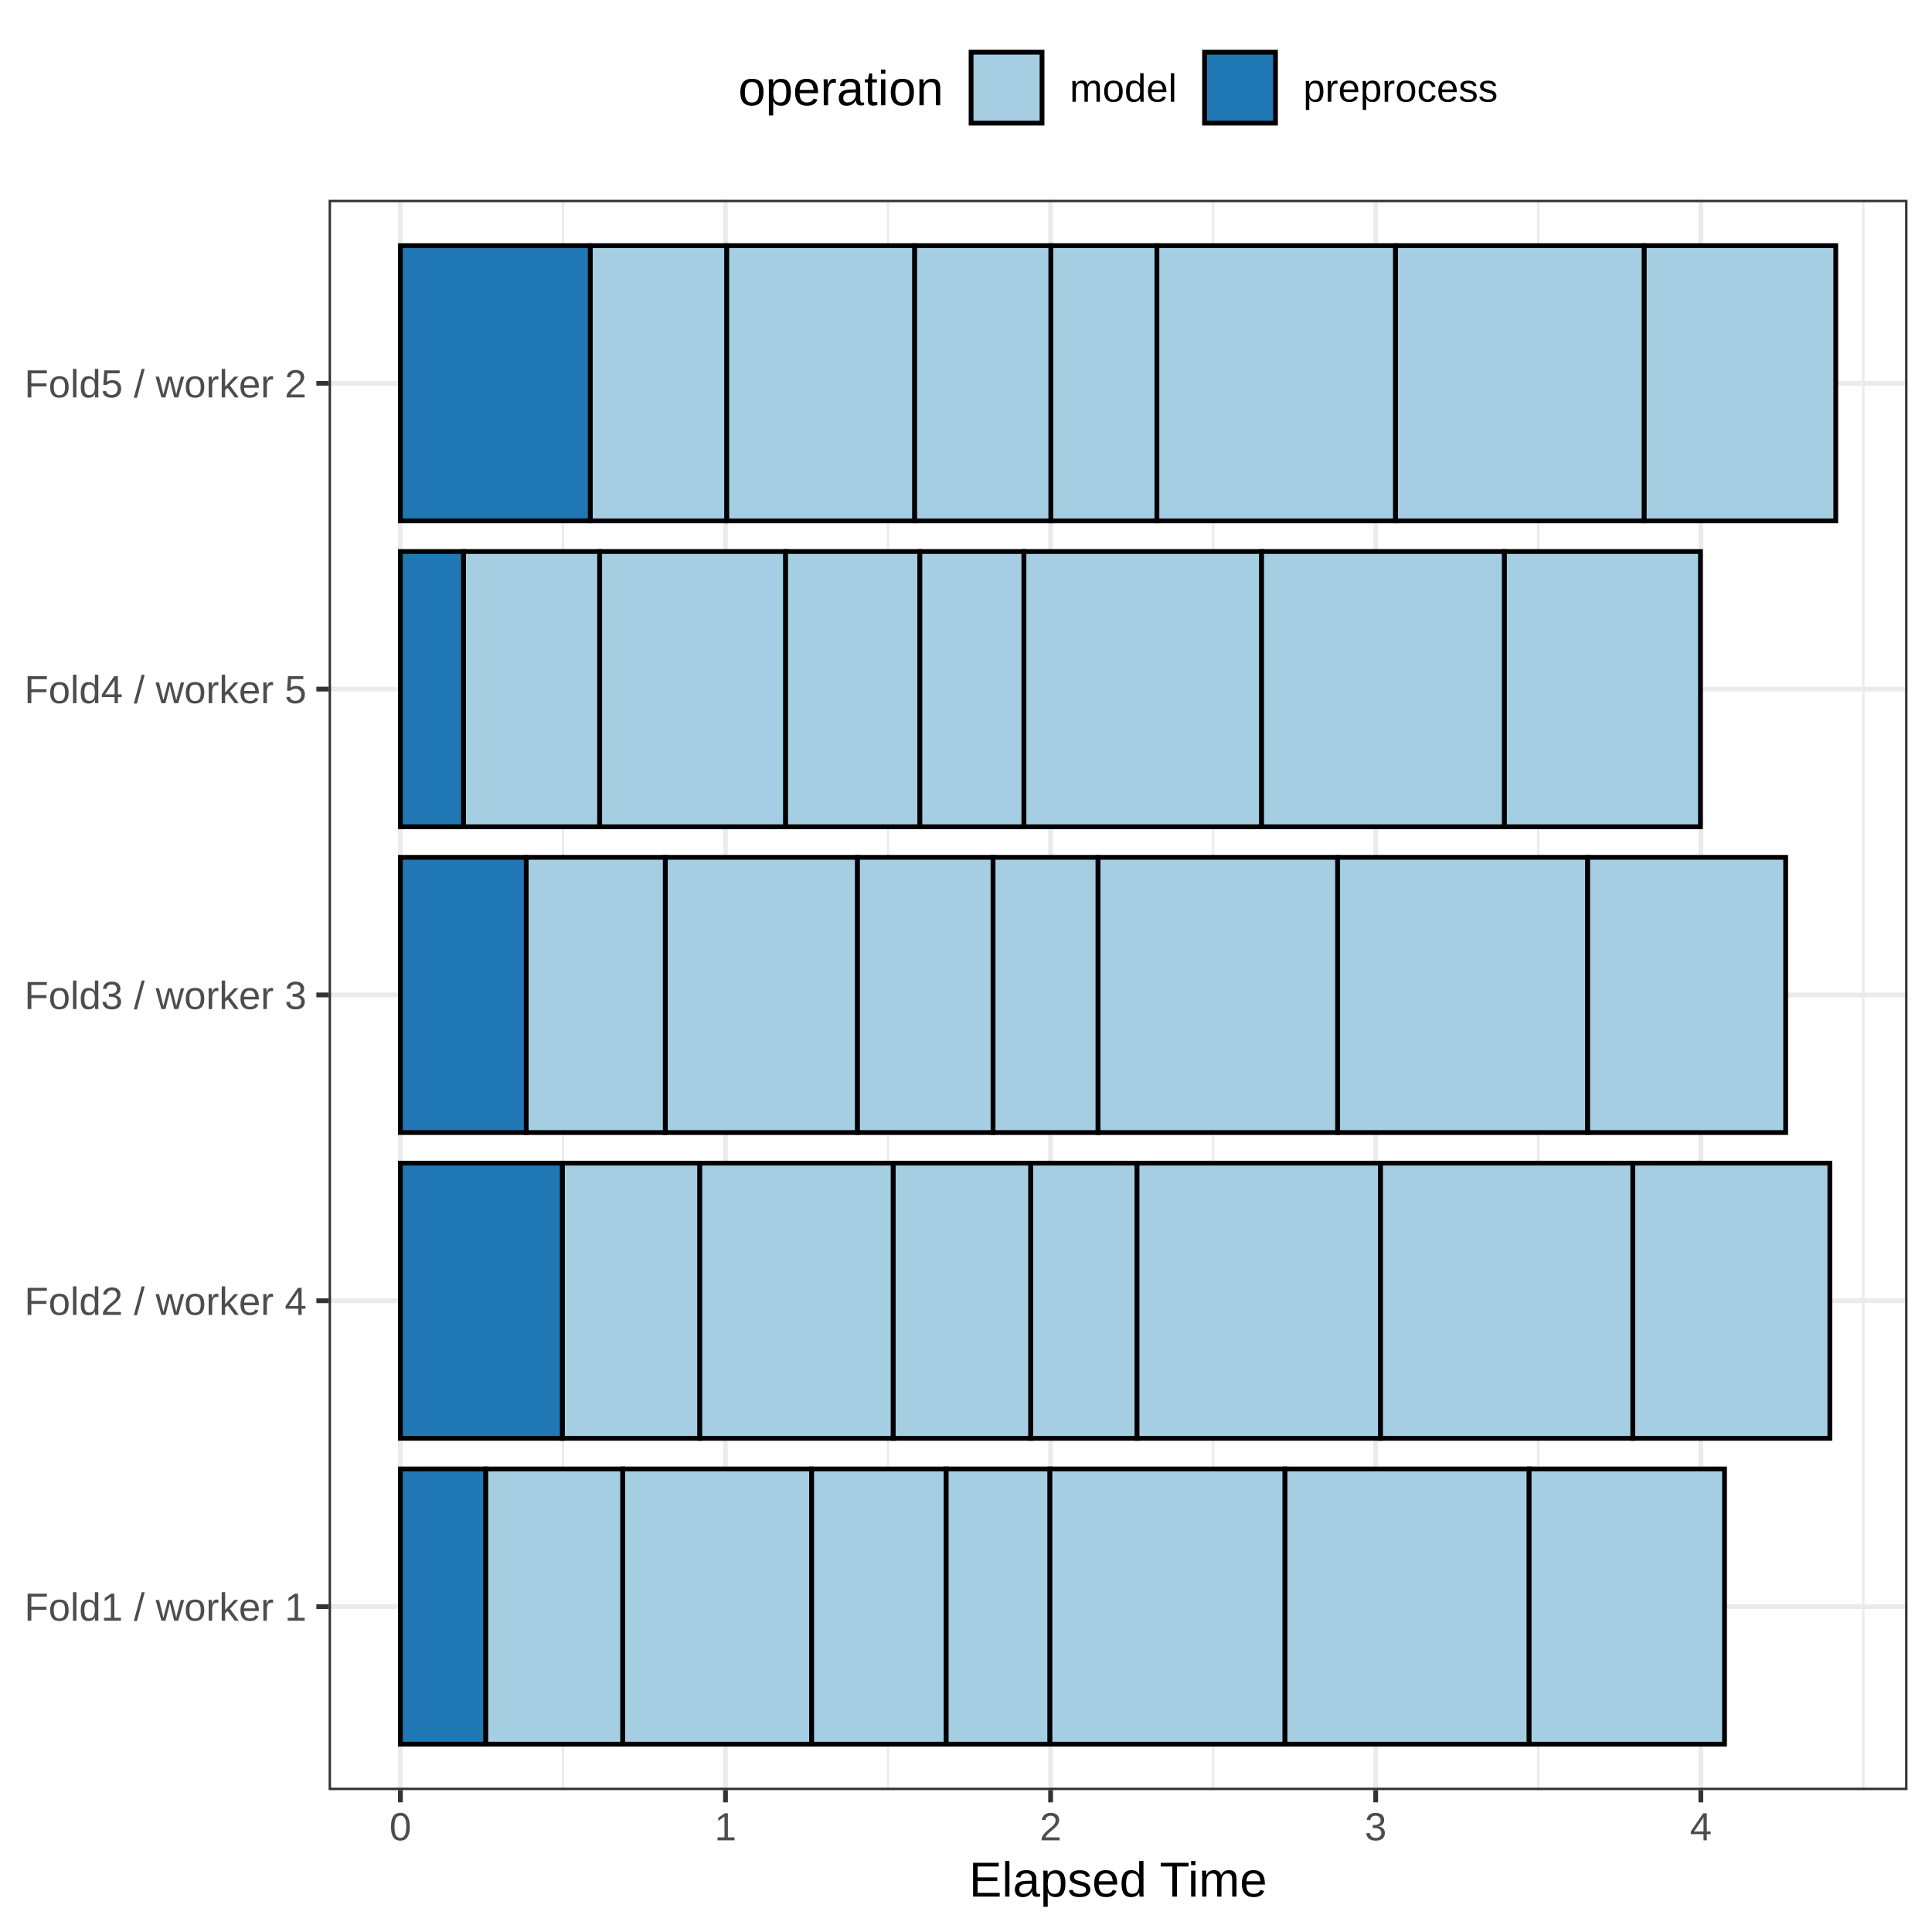
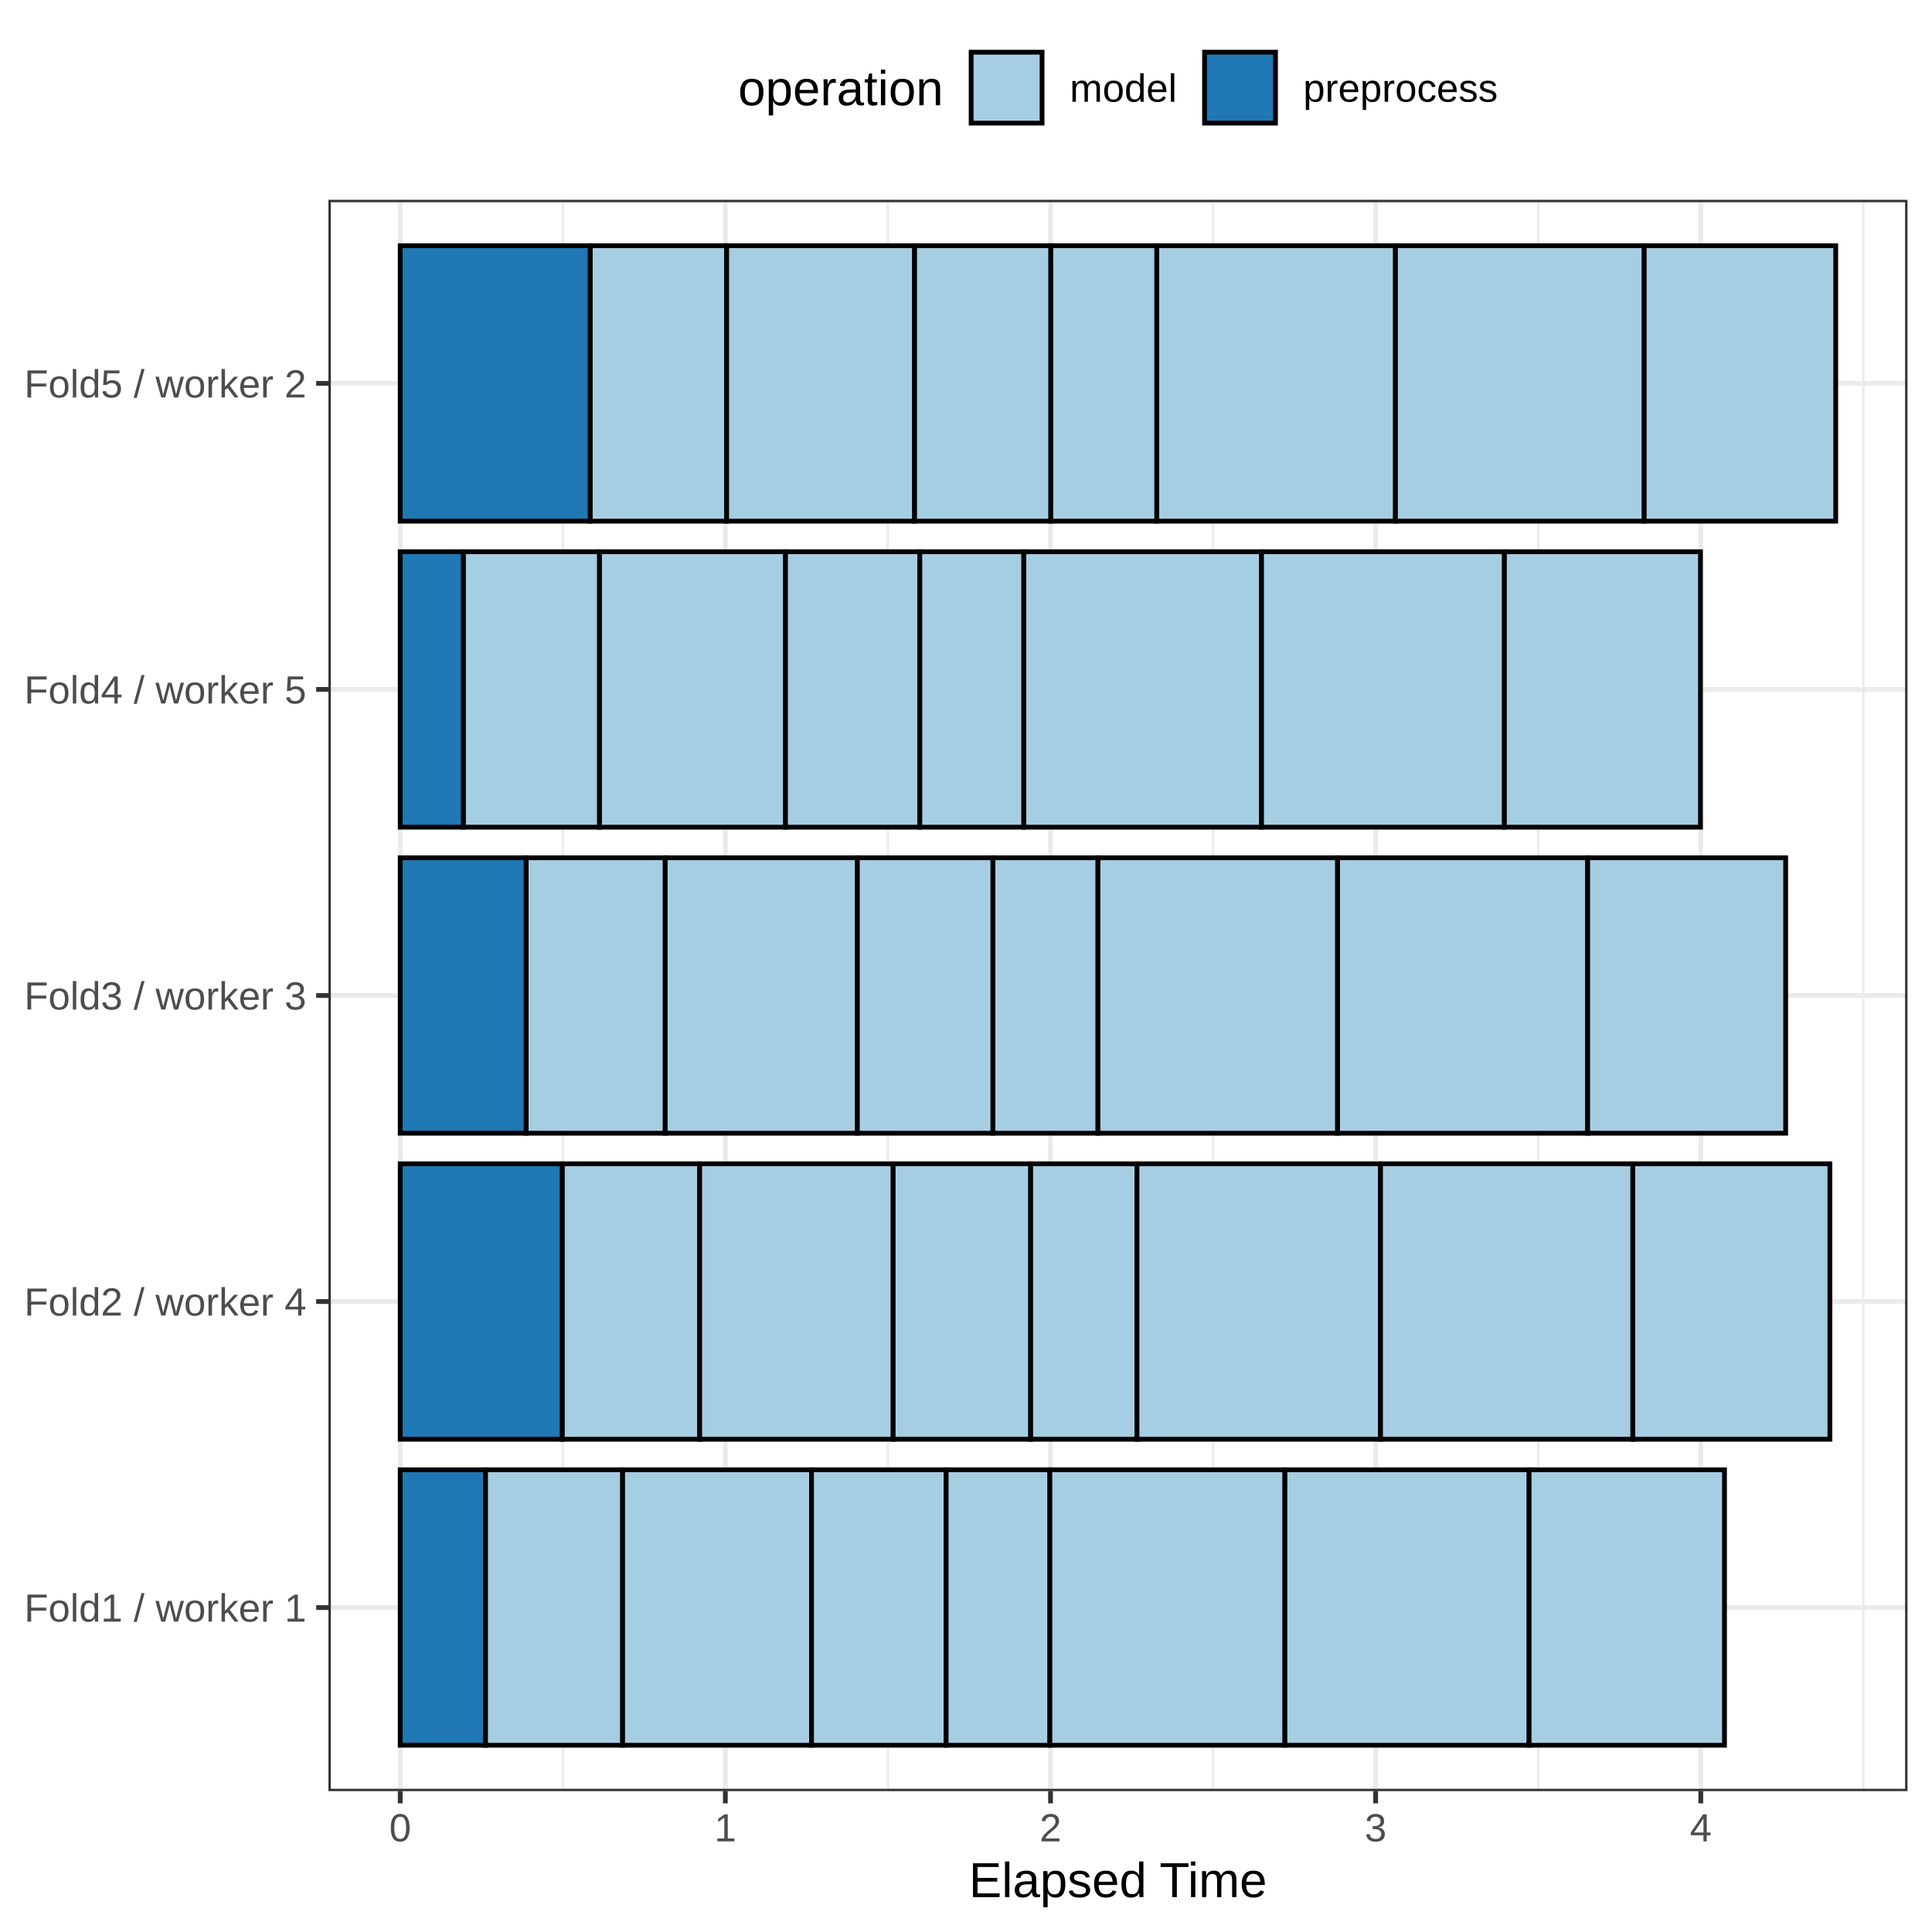
- <svg xmlns="http://www.w3.org/2000/svg" class="svglite" width="432.00pt" height="432.00pt" viewBox="0 0 432.00 432.00">
-   <defs>
-     <style type="text/css">
+ <svg xmlns="http://www.w3.org/2000/svg" width="432.00pt" height="432.00pt" viewBox="0 0 432.00 432.00">
+   <g class="svglite">
+     <defs>
+       <style type="text/css">
    .svglite line, .svglite polyline, .svglite polygon, .svglite path, .svglite rect, .svglite circle {
      fill: none;
      stroke: #000000;
      stroke-linecap: round;
      stroke-linejoin: round;
      stroke-miterlimit: 10.00;
    }
    .svglite text {
      white-space: pre;
    }
+     .svglite g.glyphgroup path {
+       fill: inherit;
+       stroke: none;
+     }
  </style>
-   </defs>
-   <rect width="100%" height="100%" style="stroke: none; fill: none;" />
-   <defs>
-     <clipPath id="cpMC4wMHw0MzIuMDB8MC4wMHw0MzIuMDA=">
-       <rect x="0.00" y="0.00" width="432.00" height="432.00" />
-     </clipPath>
-   </defs>
-   <g clip-path="url(#cpMC4wMHw0MzIuMDB8MC4wMHw0MzIuMDA=)">
-     <rect x="0" y="0.00" width="432.00" height="432.00" style="stroke-width: 1.07; stroke: #FFFFFF; fill: #FFFFFF;" />
-   </g>
-   <defs>
-     <clipPath id="cpNzMuNDh8NDI2LjUyfDQ0LjY4fDQwMC4yNw==">
-       <rect x="73.48" y="44.68" width="353.04" height="355.59" />
-     </clipPath>
-   </defs>
-   <g clip-path="url(#cpNzMuNDh8NDI2LjUyfDQ0LjY4fDQwMC4yNw==)">
-     <rect x="73.48" y="44.68" width="353.04" height="355.59" style="stroke-width: 1.07; stroke: none; fill: #FFFFFF;" />
-     <polyline points="125.88,400.27 125.88,44.68 " style="stroke-width: 0.53; stroke: #EBEBEB; stroke-linecap: butt;" />
-     <polyline points="198.57,400.27 198.57,44.68 " style="stroke-width: 0.53; stroke: #EBEBEB; stroke-linecap: butt;" />
-     <polyline points="271.26,400.27 271.26,44.68 " style="stroke-width: 0.53; stroke: #EBEBEB; stroke-linecap: butt;" />
-     <polyline points="343.96,400.27 343.96,44.68 " style="stroke-width: 0.53; stroke: #EBEBEB; stroke-linecap: butt;" />
-     <polyline points="416.65,400.27 416.65,44.68 " style="stroke-width: 0.53; stroke: #EBEBEB; stroke-linecap: butt;" />
-     <polyline points="73.48,359.24 426.52,359.24 " style="stroke-width: 1.07; stroke: #EBEBEB; stroke-linecap: butt;" />
-     <polyline points="73.48,290.85 426.52,290.85 " style="stroke-width: 1.07; stroke: #EBEBEB; stroke-linecap: butt;" />
-     <polyline points="73.48,222.47 426.52,222.47 " style="stroke-width: 1.07; stroke: #EBEBEB; stroke-linecap: butt;" />
-     <polyline points="73.48,154.09 426.52,154.09 " style="stroke-width: 1.07; stroke: #EBEBEB; stroke-linecap: butt;" />
-     <polyline points="73.48,85.71 426.52,85.71 " style="stroke-width: 1.07; stroke: #EBEBEB; stroke-linecap: butt;" />
-     <polyline points="89.53,400.27 89.53,44.68 " style="stroke-width: 1.07; stroke: #EBEBEB; stroke-linecap: butt;" />
-     <polyline points="162.22,400.27 162.22,44.68 " style="stroke-width: 1.07; stroke: #EBEBEB; stroke-linecap: butt;" />
-     <polyline points="234.92,400.27 234.92,44.68 " style="stroke-width: 1.07; stroke: #EBEBEB; stroke-linecap: butt;" />
-     <polyline points="307.61,400.27 307.61,44.68 " style="stroke-width: 1.07; stroke: #EBEBEB; stroke-linecap: butt;" />
-     <polyline points="380.31,400.27 380.31,44.68 " style="stroke-width: 1.07; stroke: #EBEBEB; stroke-linecap: butt;" />
-     <rect x="108.58" y="328.46" width="30.68" height="61.54" style="stroke-width: 1.07; stroke-linecap: butt; stroke-linejoin: miter; fill: #A6CEE3;" />
-     <rect x="139.25" y="328.46" width="42.24" height="61.54" style="stroke-width: 1.07; stroke-linecap: butt; stroke-linejoin: miter; fill: #A6CEE3;" />
-     <rect x="181.49" y="328.46" width="30.10" height="61.54" style="stroke-width: 1.07; stroke-linecap: butt; stroke-linejoin: miter; fill: #A6CEE3;" />
-     <rect x="211.58" y="328.46" width="23.19" height="61.54" style="stroke-width: 1.07; stroke-linecap: butt; stroke-linejoin: miter; fill: #A6CEE3;" />
-     <rect x="234.77" y="328.46" width="52.56" height="61.54" style="stroke-width: 1.07; stroke-linecap: butt; stroke-linejoin: miter; fill: #A6CEE3;" />
-     <rect x="287.33" y="328.46" width="54.59" height="61.54" style="stroke-width: 1.07; stroke-linecap: butt; stroke-linejoin: miter; fill: #A6CEE3;" />
-     <rect x="341.92" y="328.46" width="43.69" height="61.54" style="stroke-width: 1.07; stroke-linecap: butt; stroke-linejoin: miter; fill: #A6CEE3;" />
-     <rect x="89.53" y="328.46" width="19.05" height="61.54" style="stroke-width: 1.07; stroke-linecap: butt; stroke-linejoin: miter; fill: #1F78B4;" />
-     <rect x="131.98" y="54.93" width="30.53" height="61.54" style="stroke-width: 1.07; stroke-linecap: butt; stroke-linejoin: miter; fill: #A6CEE3;" />
-     <rect x="162.51" y="54.93" width="42.02" height="61.54" style="stroke-width: 1.07; stroke-linecap: butt; stroke-linejoin: miter; fill: #A6CEE3;" />
-     <rect x="204.53" y="54.93" width="30.46" height="61.54" style="stroke-width: 1.07; stroke-linecap: butt; stroke-linejoin: miter; fill: #A6CEE3;" />
-     <rect x="234.99" y="54.93" width="23.70" height="61.54" style="stroke-width: 1.07; stroke-linecap: butt; stroke-linejoin: miter; fill: #A6CEE3;" />
-     <rect x="258.69" y="54.93" width="53.36" height="61.54" style="stroke-width: 1.07; stroke-linecap: butt; stroke-linejoin: miter; fill: #A6CEE3;" />
-     <rect x="312.05" y="54.93" width="55.61" height="61.54" style="stroke-width: 1.07; stroke-linecap: butt; stroke-linejoin: miter; fill: #A6CEE3;" />
-     <rect x="367.66" y="54.93" width="42.82" height="61.54" style="stroke-width: 1.07; stroke-linecap: butt; stroke-linejoin: miter; fill: #A6CEE3;" />
-     <rect x="89.53" y="54.93" width="42.45" height="61.54" style="stroke-width: 1.07; stroke-linecap: butt; stroke-linejoin: miter; fill: #1F78B4;" />
-     <rect x="117.66" y="191.70" width="31.11" height="61.54" style="stroke-width: 1.07; stroke-linecap: butt; stroke-linejoin: miter; fill: #A6CEE3;" />
-     <rect x="148.78" y="191.70" width="42.96" height="61.54" style="stroke-width: 1.07; stroke-linecap: butt; stroke-linejoin: miter; fill: #A6CEE3;" />
-     <rect x="191.74" y="191.70" width="30.31" height="61.54" style="stroke-width: 1.07; stroke-linecap: butt; stroke-linejoin: miter; fill: #A6CEE3;" />
-     <rect x="222.05" y="191.70" width="23.48" height="61.54" style="stroke-width: 1.07; stroke-linecap: butt; stroke-linejoin: miter; fill: #A6CEE3;" />
-     <rect x="245.53" y="191.70" width="53.58" height="61.54" style="stroke-width: 1.07; stroke-linecap: butt; stroke-linejoin: miter; fill: #A6CEE3;" />
-     <rect x="299.11" y="191.70" width="55.90" height="61.54" style="stroke-width: 1.07; stroke-linecap: butt; stroke-linejoin: miter; fill: #A6CEE3;" />
-     <rect x="355.01" y="191.70" width="44.27" height="61.54" style="stroke-width: 1.07; stroke-linecap: butt; stroke-linejoin: miter; fill: #A6CEE3;" />
-     <rect x="89.53" y="191.70" width="28.13" height="61.54" style="stroke-width: 1.07; stroke-linecap: butt; stroke-linejoin: miter; fill: #1F78B4;" />
-     <rect x="125.73" y="260.08" width="30.75" height="61.54" style="stroke-width: 1.07; stroke-linecap: butt; stroke-linejoin: miter; fill: #A6CEE3;" />
-     <rect x="156.48" y="260.08" width="43.25" height="61.54" style="stroke-width: 1.07; stroke-linecap: butt; stroke-linejoin: miter; fill: #A6CEE3;" />
-     <rect x="199.73" y="260.08" width="30.75" height="61.54" style="stroke-width: 1.07; stroke-linecap: butt; stroke-linejoin: miter; fill: #A6CEE3;" />
-     <rect x="230.48" y="260.08" width="23.77" height="61.54" style="stroke-width: 1.07; stroke-linecap: butt; stroke-linejoin: miter; fill: #A6CEE3;" />
-     <rect x="254.25" y="260.08" width="54.45" height="61.54" style="stroke-width: 1.07; stroke-linecap: butt; stroke-linejoin: miter; fill: #A6CEE3;" />
-     <rect x="308.70" y="260.08" width="56.41" height="61.54" style="stroke-width: 1.07; stroke-linecap: butt; stroke-linejoin: miter; fill: #A6CEE3;" />
-     <rect x="365.11" y="260.08" width="44.05" height="61.54" style="stroke-width: 1.07; stroke-linecap: butt; stroke-linejoin: miter; fill: #A6CEE3;" />
-     <rect x="89.53" y="260.08" width="36.20" height="61.54" style="stroke-width: 1.07; stroke-linecap: butt; stroke-linejoin: miter; fill: #1F78B4;" />
-     <rect x="103.63" y="123.32" width="30.46" height="61.54" style="stroke-width: 1.07; stroke-linecap: butt; stroke-linejoin: miter; fill: #A6CEE3;" />
-     <rect x="134.09" y="123.32" width="41.58" height="61.54" style="stroke-width: 1.07; stroke-linecap: butt; stroke-linejoin: miter; fill: #A6CEE3;" />
-     <rect x="175.67" y="123.32" width="30.02" height="61.54" style="stroke-width: 1.07; stroke-linecap: butt; stroke-linejoin: miter; fill: #A6CEE3;" />
-     <rect x="205.69" y="123.32" width="23.26" height="61.54" style="stroke-width: 1.07; stroke-linecap: butt; stroke-linejoin: miter; fill: #A6CEE3;" />
-     <rect x="228.96" y="123.32" width="53.14" height="61.54" style="stroke-width: 1.07; stroke-linecap: butt; stroke-linejoin: miter; fill: #A6CEE3;" />
-     <rect x="282.10" y="123.32" width="54.30" height="61.54" style="stroke-width: 1.07; stroke-linecap: butt; stroke-linejoin: miter; fill: #A6CEE3;" />
-     <rect x="336.40" y="123.32" width="43.83" height="61.54" style="stroke-width: 1.07; stroke-linecap: butt; stroke-linejoin: miter; fill: #A6CEE3;" />
-     <rect x="89.53" y="123.32" width="14.10" height="61.54" style="stroke-width: 1.07; stroke-linecap: butt; stroke-linejoin: miter; fill: #1F78B4;" />
-     <rect x="73.48" y="44.68" width="353.04" height="355.59" style="stroke-width: 1.07; stroke: #333333;" />
-   </g>
-   <g clip-path="url(#cpMC4wMHw0MzIuMDB8MC4wMHw0MzIuMDA=)">
-     <text x="68.55" y="362.39" text-anchor="end" style="font-size: 8.80px;fill: #4D4D4D; font-family: &quot;Arial&quot;;" textLength="63.07px" lengthAdjust="spacingAndGlyphs">Fold1 / worker 1</text>
-     <text x="68.55" y="294.01" text-anchor="end" style="font-size: 8.80px;fill: #4D4D4D; font-family: &quot;Arial&quot;;" textLength="63.07px" lengthAdjust="spacingAndGlyphs">Fold2 / worker 4</text>
-     <text x="68.55" y="225.63" text-anchor="end" style="font-size: 8.80px;fill: #4D4D4D; font-family: &quot;Arial&quot;;" textLength="63.07px" lengthAdjust="spacingAndGlyphs">Fold3 / worker 3</text>
-     <text x="68.55" y="157.24" text-anchor="end" style="font-size: 8.80px;fill: #4D4D4D; font-family: &quot;Arial&quot;;" textLength="63.07px" lengthAdjust="spacingAndGlyphs">Fold4 / worker 5</text>
-     <text x="68.55" y="88.86" text-anchor="end" style="font-size: 8.80px;fill: #4D4D4D; font-family: &quot;Arial&quot;;" textLength="63.07px" lengthAdjust="spacingAndGlyphs">Fold5 / worker 2</text>
-     <polyline points="70.74,359.24 73.48,359.24 " style="stroke-width: 1.07; stroke: #333333; stroke-linecap: butt;" />
-     <polyline points="70.74,290.85 73.48,290.85 " style="stroke-width: 1.07; stroke: #333333; stroke-linecap: butt;" />
-     <polyline points="70.74,222.47 73.48,222.47 " style="stroke-width: 1.07; stroke: #333333; stroke-linecap: butt;" />
-     <polyline points="70.74,154.09 73.48,154.09 " style="stroke-width: 1.07; stroke: #333333; stroke-linecap: butt;" />
-     <polyline points="70.74,85.71 73.48,85.71 " style="stroke-width: 1.07; stroke: #333333; stroke-linecap: butt;" />
-     <polyline points="89.53,403.01 89.53,400.27 " style="stroke-width: 1.07; stroke: #333333; stroke-linecap: butt;" />
-     <polyline points="162.22,403.01 162.22,400.27 " style="stroke-width: 1.07; stroke: #333333; stroke-linecap: butt;" />
-     <polyline points="234.92,403.01 234.92,400.27 " style="stroke-width: 1.07; stroke: #333333; stroke-linecap: butt;" />
-     <polyline points="307.61,403.01 307.61,400.27 " style="stroke-width: 1.07; stroke: #333333; stroke-linecap: butt;" />
-     <polyline points="380.31,403.01 380.31,400.27 " style="stroke-width: 1.07; stroke: #333333; stroke-linecap: butt;" />
-     <text x="89.53" y="411.50" text-anchor="middle" style="font-size: 8.80px;fill: #4D4D4D; font-family: &quot;Arial&quot;;" textLength="4.90px" lengthAdjust="spacingAndGlyphs">0</text>
-     <text x="162.22" y="411.50" text-anchor="middle" style="font-size: 8.80px;fill: #4D4D4D; font-family: &quot;Arial&quot;;" textLength="4.90px" lengthAdjust="spacingAndGlyphs">1</text>
-     <text x="234.92" y="411.50" text-anchor="middle" style="font-size: 8.80px;fill: #4D4D4D; font-family: &quot;Arial&quot;;" textLength="4.90px" lengthAdjust="spacingAndGlyphs">2</text>
-     <text x="307.61" y="411.50" text-anchor="middle" style="font-size: 8.80px;fill: #4D4D4D; font-family: &quot;Arial&quot;;" textLength="4.90px" lengthAdjust="spacingAndGlyphs">3</text>
-     <text x="380.31" y="411.50" text-anchor="middle" style="font-size: 8.80px;fill: #4D4D4D; font-family: &quot;Arial&quot;;" textLength="4.90px" lengthAdjust="spacingAndGlyphs">4</text>
-     <text x="250.00" y="424.09" text-anchor="middle" style="font-size: 11.00px; font-family: &quot;Arial&quot;;" textLength="67.26px" lengthAdjust="spacingAndGlyphs">Elapsed Time</text>
-     <rect x="159.59" y="5.48" width="180.82" height="28.24" style="stroke-width: 1.07; stroke: none; fill: #FFFFFF;" />
-     <text x="165.07" y="23.54" style="font-size: 11.00px; font-family: &quot;Arial&quot;;" textLength="45.88px" lengthAdjust="spacingAndGlyphs">operation</text>
-     <rect x="216.43" y="10.96" width="17.28" height="17.28" style="stroke-width: 1.07; stroke: none; fill: #FFFFFF;" />
-     <rect x="217.14" y="11.67" width="15.86" height="15.86" style="stroke-width: 1.07; stroke-linecap: butt; stroke-linejoin: miter; fill: #A6CEE3;" />
-     <rect x="268.64" y="10.96" width="17.28" height="17.28" style="stroke-width: 1.07; stroke: none; fill: #FFFFFF;" />
-     <rect x="269.34" y="11.67" width="15.86" height="15.86" style="stroke-width: 1.07; stroke-linecap: butt; stroke-linejoin: miter; fill: #1F78B4;" />
-     <text x="239.19" y="22.75" style="font-size: 8.80px; font-family: &quot;Arial&quot;;" textLength="23.97px" lengthAdjust="spacingAndGlyphs">model</text>
-     <text x="291.40" y="22.75" style="font-size: 8.80px; font-family: &quot;Arial&quot;;" textLength="43.54px" lengthAdjust="spacingAndGlyphs">preprocess</text>
+     </defs>
+     <rect width="100%" height="100%" style="stroke: none; fill: none;" />
+     <defs>
+       <clipPath id="cpMC4wMHw0MzIuMDB8MC4wMHw0MzIuMDA=">
+         <rect x="0.00" y="0.00" width="432.00" height="432.00" />
+       </clipPath>
+     </defs>
+     <g clip-path="url(#cpMC4wMHw0MzIuMDB8MC4wMHw0MzIuMDA=)">
+       <rect x="0.00" y="0.00" width="432.00" height="432.00" style="stroke-width: 1.07; stroke: #FFFFFF; fill: #FFFFFF;" />
+     </g>
+     <defs>
+       <clipPath id="cpNzMuNDR8NDI2LjUyfDQ0LjY4fDQwMC41MA==">
+         <rect x="73.44" y="44.68" width="353.08" height="355.83" />
+       </clipPath>
+     </defs>
+     <g clip-path="url(#cpNzMuNDR8NDI2LjUyfDQ0LjY4fDQwMC41MA==)">
+       <rect x="73.44" y="44.68" width="353.08" height="355.83" style="stroke-width: 1.07; stroke: none; fill: #FFFFFF;" />
+       <polyline points="125.84,400.50 125.84,44.68 " style="stroke-width: 0.53; stroke: #EBEBEB; stroke-linecap: butt;" />
+       <polyline points="198.54,400.50 198.54,44.68 " style="stroke-width: 0.53; stroke: #EBEBEB; stroke-linecap: butt;" />
+       <polyline points="271.25,400.50 271.25,44.68 " style="stroke-width: 0.53; stroke: #EBEBEB; stroke-linecap: butt;" />
+       <polyline points="343.95,400.50 343.95,44.68 " style="stroke-width: 0.53; stroke: #EBEBEB; stroke-linecap: butt;" />
+       <polyline points="416.65,400.50 416.65,44.68 " style="stroke-width: 0.53; stroke: #EBEBEB; stroke-linecap: butt;" />
+       <polyline points="73.44,359.45 426.52,359.45 " style="stroke-width: 1.07; stroke: #EBEBEB; stroke-linecap: butt;" />
+       <polyline points="73.44,291.02 426.52,291.02 " style="stroke-width: 1.07; stroke: #EBEBEB; stroke-linecap: butt;" />
+       <polyline points="73.44,222.59 426.52,222.59 " style="stroke-width: 1.07; stroke: #EBEBEB; stroke-linecap: butt;" />
+       <polyline points="73.44,154.16 426.52,154.16 " style="stroke-width: 1.07; stroke: #EBEBEB; stroke-linecap: butt;" />
+       <polyline points="73.44,85.73 426.52,85.73 " style="stroke-width: 1.07; stroke: #EBEBEB; stroke-linecap: butt;" />
+       <polyline points="89.49,400.50 89.49,44.68 " style="stroke-width: 1.07; stroke: #EBEBEB; stroke-linecap: butt;" />
+       <polyline points="162.19,400.50 162.19,44.68 " style="stroke-width: 1.07; stroke: #EBEBEB; stroke-linecap: butt;" />
+       <polyline points="234.90,400.50 234.90,44.68 " style="stroke-width: 1.07; stroke: #EBEBEB; stroke-linecap: butt;" />
+       <polyline points="307.60,400.50 307.60,44.68 " style="stroke-width: 1.07; stroke: #EBEBEB; stroke-linecap: butt;" />
+       <polyline points="380.30,400.50 380.30,44.68 " style="stroke-width: 1.07; stroke: #EBEBEB; stroke-linecap: butt;" />
+       <rect x="108.54" y="328.65" width="30.68" height="61.59" style="stroke-width: 1.07; stroke-linecap: butt; stroke-linejoin: miter; fill: #A6CEE3;" />
+       <rect x="139.22" y="328.65" width="42.24" height="61.59" style="stroke-width: 1.07; stroke-linecap: butt; stroke-linejoin: miter; fill: #A6CEE3;" />
+       <rect x="181.46" y="328.65" width="30.10" height="61.59" style="stroke-width: 1.07; stroke-linecap: butt; stroke-linejoin: miter; fill: #A6CEE3;" />
+       <rect x="211.56" y="328.65" width="23.19" height="61.59" style="stroke-width: 1.07; stroke-linecap: butt; stroke-linejoin: miter; fill: #A6CEE3;" />
+       <rect x="234.75" y="328.65" width="52.56" height="61.59" style="stroke-width: 1.07; stroke-linecap: butt; stroke-linejoin: miter; fill: #A6CEE3;" />
+       <rect x="287.31" y="328.65" width="54.60" height="61.59" style="stroke-width: 1.07; stroke-linecap: butt; stroke-linejoin: miter; fill: #A6CEE3;" />
+       <rect x="341.91" y="328.65" width="43.69" height="61.59" style="stroke-width: 1.07; stroke-linecap: butt; stroke-linejoin: miter; fill: #A6CEE3;" />
+       <rect x="89.49" y="328.65" width="19.05" height="61.59" style="stroke-width: 1.07; stroke-linecap: butt; stroke-linejoin: miter; fill: #1F78B4;" />
+       <rect x="131.95" y="54.94" width="30.53" height="61.59" style="stroke-width: 1.07; stroke-linecap: butt; stroke-linejoin: miter; fill: #A6CEE3;" />
+       <rect x="162.48" y="54.94" width="42.02" height="61.59" style="stroke-width: 1.07; stroke-linecap: butt; stroke-linejoin: miter; fill: #A6CEE3;" />
+       <rect x="204.51" y="54.94" width="30.46" height="61.59" style="stroke-width: 1.07; stroke-linecap: butt; stroke-linejoin: miter; fill: #A6CEE3;" />
+       <rect x="234.97" y="54.94" width="23.70" height="61.59" style="stroke-width: 1.07; stroke-linecap: butt; stroke-linejoin: miter; fill: #A6CEE3;" />
+       <rect x="258.67" y="54.94" width="53.36" height="61.59" style="stroke-width: 1.07; stroke-linecap: butt; stroke-linejoin: miter; fill: #A6CEE3;" />
+       <rect x="312.03" y="54.94" width="55.62" height="61.59" style="stroke-width: 1.07; stroke-linecap: butt; stroke-linejoin: miter; fill: #A6CEE3;" />
+       <rect x="367.65" y="54.94" width="42.82" height="61.59" style="stroke-width: 1.07; stroke-linecap: butt; stroke-linejoin: miter; fill: #A6CEE3;" />
+       <rect x="89.49" y="54.94" width="42.46" height="61.59" style="stroke-width: 1.07; stroke-linecap: butt; stroke-linejoin: miter; fill: #1F78B4;" />
+       <rect x="117.63" y="191.80" width="31.12" height="61.59" style="stroke-width: 1.07; stroke-linecap: butt; stroke-linejoin: miter; fill: #A6CEE3;" />
+       <rect x="148.74" y="191.80" width="42.97" height="61.59" style="stroke-width: 1.07; stroke-linecap: butt; stroke-linejoin: miter; fill: #A6CEE3;" />
+       <rect x="191.71" y="191.80" width="30.32" height="61.59" style="stroke-width: 1.07; stroke-linecap: butt; stroke-linejoin: miter; fill: #A6CEE3;" />
+       <rect x="222.03" y="191.80" width="23.48" height="61.59" style="stroke-width: 1.07; stroke-linecap: butt; stroke-linejoin: miter; fill: #A6CEE3;" />
+       <rect x="245.51" y="191.80" width="53.58" height="61.59" style="stroke-width: 1.07; stroke-linecap: butt; stroke-linejoin: miter; fill: #A6CEE3;" />
+       <rect x="299.09" y="191.80" width="55.91" height="61.59" style="stroke-width: 1.07; stroke-linecap: butt; stroke-linejoin: miter; fill: #A6CEE3;" />
+       <rect x="355.00" y="191.80" width="44.28" height="61.59" style="stroke-width: 1.07; stroke-linecap: butt; stroke-linejoin: miter; fill: #A6CEE3;" />
+       <rect x="89.49" y="191.80" width="28.14" height="61.59" style="stroke-width: 1.07; stroke-linecap: butt; stroke-linejoin: miter; fill: #1F78B4;" />
+       <rect x="125.70" y="260.23" width="30.75" height="61.59" style="stroke-width: 1.07; stroke-linecap: butt; stroke-linejoin: miter; fill: #A6CEE3;" />
+       <rect x="156.45" y="260.23" width="43.26" height="61.59" style="stroke-width: 1.07; stroke-linecap: butt; stroke-linejoin: miter; fill: #A6CEE3;" />
+       <rect x="199.71" y="260.23" width="30.75" height="61.59" style="stroke-width: 1.07; stroke-linecap: butt; stroke-linejoin: miter; fill: #A6CEE3;" />
+       <rect x="230.46" y="260.23" width="23.77" height="61.59" style="stroke-width: 1.07; stroke-linecap: butt; stroke-linejoin: miter; fill: #A6CEE3;" />
+       <rect x="254.23" y="260.23" width="54.45" height="61.59" style="stroke-width: 1.07; stroke-linecap: butt; stroke-linejoin: miter; fill: #A6CEE3;" />
+       <rect x="308.69" y="260.23" width="56.42" height="61.59" style="stroke-width: 1.07; stroke-linecap: butt; stroke-linejoin: miter; fill: #A6CEE3;" />
+       <rect x="365.11" y="260.23" width="44.06" height="61.59" style="stroke-width: 1.07; stroke-linecap: butt; stroke-linejoin: miter; fill: #A6CEE3;" />
+       <rect x="89.49" y="260.23" width="36.21" height="61.59" style="stroke-width: 1.07; stroke-linecap: butt; stroke-linejoin: miter; fill: #1F78B4;" />
+       <rect x="103.60" y="123.37" width="30.46" height="61.59" style="stroke-width: 1.07; stroke-linecap: butt; stroke-linejoin: miter; fill: #A6CEE3;" />
+       <rect x="134.06" y="123.37" width="41.59" height="61.59" style="stroke-width: 1.07; stroke-linecap: butt; stroke-linejoin: miter; fill: #A6CEE3;" />
+       <rect x="175.64" y="123.37" width="30.03" height="61.59" style="stroke-width: 1.07; stroke-linecap: butt; stroke-linejoin: miter; fill: #A6CEE3;" />
+       <rect x="205.67" y="123.37" width="23.26" height="61.59" style="stroke-width: 1.07; stroke-linecap: butt; stroke-linejoin: miter; fill: #A6CEE3;" />
+       <rect x="228.93" y="123.37" width="53.15" height="61.59" style="stroke-width: 1.07; stroke-linecap: butt; stroke-linejoin: miter; fill: #A6CEE3;" />
+       <rect x="282.08" y="123.37" width="54.31" height="61.59" style="stroke-width: 1.07; stroke-linecap: butt; stroke-linejoin: miter; fill: #A6CEE3;" />
+       <rect x="336.39" y="123.37" width="43.84" height="61.59" style="stroke-width: 1.07; stroke-linecap: butt; stroke-linejoin: miter; fill: #A6CEE3;" />
+       <rect x="89.49" y="123.37" width="14.10" height="61.59" style="stroke-width: 1.07; stroke-linecap: butt; stroke-linejoin: miter; fill: #1F78B4;" />
+       <rect x="73.44" y="44.68" width="353.08" height="355.83" style="stroke-width: 1.07; stroke: #333333;" />
+     </g>
+     <g clip-path="url(#cpMC4wMHw0MzIuMDB8MC4wMHw0MzIuMDA=)">
+       <text x="68.51" y="362.60" text-anchor="end" style="font-size: 8.80px;fill: #4D4D4D; font-family: &quot;Arial&quot;;" textLength="63.03px" lengthAdjust="spacingAndGlyphs">Fold1 / worker 1</text>
+       <text x="68.51" y="294.17" text-anchor="end" style="font-size: 8.80px;fill: #4D4D4D; font-family: &quot;Arial&quot;;" textLength="63.03px" lengthAdjust="spacingAndGlyphs">Fold2 / worker 4</text>
+       <text x="68.51" y="225.74" text-anchor="end" style="font-size: 8.80px;fill: #4D4D4D; font-family: &quot;Arial&quot;;" textLength="63.03px" lengthAdjust="spacingAndGlyphs">Fold3 / worker 3</text>
+       <text x="68.51" y="157.31" text-anchor="end" style="font-size: 8.80px;fill: #4D4D4D; font-family: &quot;Arial&quot;;" textLength="63.03px" lengthAdjust="spacingAndGlyphs">Fold4 / worker 5</text>
+       <text x="68.51" y="88.88" text-anchor="end" style="font-size: 8.80px;fill: #4D4D4D; font-family: &quot;Arial&quot;;" textLength="63.03px" lengthAdjust="spacingAndGlyphs">Fold5 / worker 2</text>
+       <polyline points="70.70,359.45 73.44,359.45 " style="stroke-width: 1.07; stroke: #333333; stroke-linecap: butt;" />
+       <polyline points="70.70,291.02 73.44,291.02 " style="stroke-width: 1.07; stroke: #333333; stroke-linecap: butt;" />
+       <polyline points="70.70,222.59 73.44,222.59 " style="stroke-width: 1.07; stroke: #333333; stroke-linecap: butt;" />
+       <polyline points="70.70,154.16 73.44,154.16 " style="stroke-width: 1.07; stroke: #333333; stroke-linecap: butt;" />
+       <polyline points="70.70,85.73 73.44,85.73 " style="stroke-width: 1.07; stroke: #333333; stroke-linecap: butt;" />
+       <polyline points="89.49,403.24 89.49,400.50 " style="stroke-width: 1.07; stroke: #333333; stroke-linecap: butt;" />
+       <polyline points="162.19,403.24 162.19,400.50 " style="stroke-width: 1.07; stroke: #333333; stroke-linecap: butt;" />
+       <polyline points="234.90,403.24 234.90,400.50 " style="stroke-width: 1.07; stroke: #333333; stroke-linecap: butt;" />
+       <polyline points="307.60,403.24 307.60,400.50 " style="stroke-width: 1.07; stroke: #333333; stroke-linecap: butt;" />
+       <polyline points="380.30,403.24 380.30,400.50 " style="stroke-width: 1.07; stroke: #333333; stroke-linecap: butt;" />
+       <text x="89.49" y="411.74" text-anchor="middle" style="font-size: 8.80px;fill: #4D4D4D; font-family: &quot;Arial&quot;;" textLength="4.89px" lengthAdjust="spacingAndGlyphs">0</text>
+       <text x="162.19" y="411.74" text-anchor="middle" style="font-size: 8.80px;fill: #4D4D4D; font-family: &quot;Arial&quot;;" textLength="4.89px" lengthAdjust="spacingAndGlyphs">1</text>
+       <text x="234.90" y="411.74" text-anchor="middle" style="font-size: 8.80px;fill: #4D4D4D; font-family: &quot;Arial&quot;;" textLength="4.89px" lengthAdjust="spacingAndGlyphs">2</text>
+       <text x="307.60" y="411.74" text-anchor="middle" style="font-size: 8.80px;fill: #4D4D4D; font-family: &quot;Arial&quot;;" textLength="4.89px" lengthAdjust="spacingAndGlyphs">3</text>
+       <text x="380.30" y="411.74" text-anchor="middle" style="font-size: 8.80px;fill: #4D4D4D; font-family: &quot;Arial&quot;;" textLength="4.89px" lengthAdjust="spacingAndGlyphs">4</text>
+       <text x="249.98" y="424.20" text-anchor="middle" style="font-size: 11.00px; font-family: &quot;Arial&quot;;" textLength="66.67px" lengthAdjust="spacingAndGlyphs">Elapsed Time</text>
+       <rect x="159.58" y="5.48" width="180.81" height="28.24" style="stroke-width: 1.07; stroke: none; fill: #FFFFFF;" />
+       <text x="165.05" y="23.54" style="font-size: 11.00px; font-family: &quot;Arial&quot;;" textLength="45.91px" lengthAdjust="spacingAndGlyphs">operation</text>
+       <rect x="216.44" y="10.96" width="17.28" height="17.28" style="stroke-width: 1.07; stroke: none; fill: #FFFFFF;" />
+       <rect x="217.15" y="11.67" width="15.86" height="15.86" style="stroke-width: 1.07; stroke-linecap: butt; stroke-linejoin: miter; fill: #A6CEE3;" />
+       <rect x="268.63" y="10.96" width="17.28" height="17.28" style="stroke-width: 1.07; stroke: none; fill: #FFFFFF;" />
+       <rect x="269.34" y="11.67" width="15.86" height="15.86" style="stroke-width: 1.07; stroke-linecap: butt; stroke-linejoin: miter; fill: #1F78B4;" />
+       <text x="239.20" y="22.75" style="font-size: 8.80px; font-family: &quot;Arial&quot;;" textLength="23.95px" lengthAdjust="spacingAndGlyphs">model</text>
+       <text x="291.39" y="22.75" style="font-size: 8.80px; font-family: &quot;Arial&quot;;" textLength="43.52px" lengthAdjust="spacingAndGlyphs">preprocess</text>
+     </g>
  </g>
</svg>
